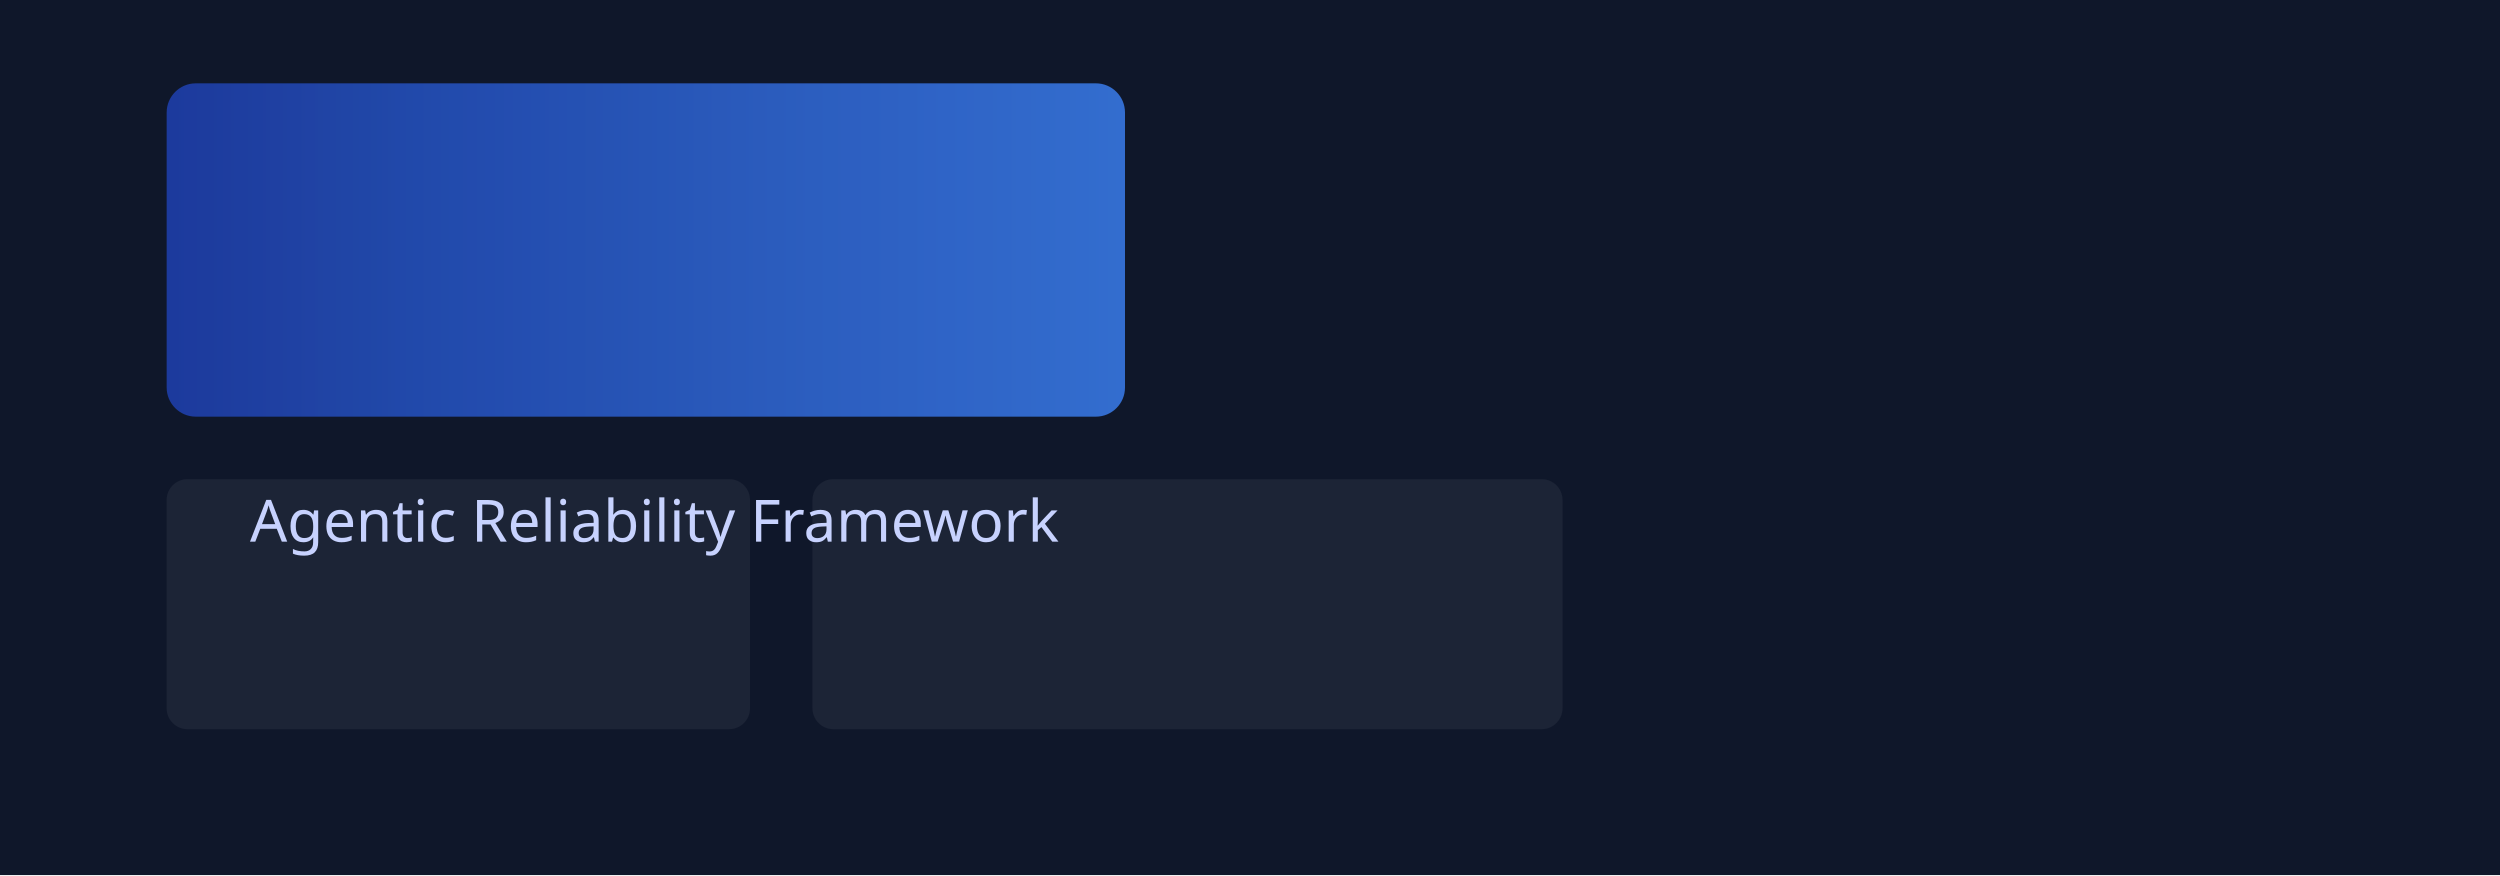
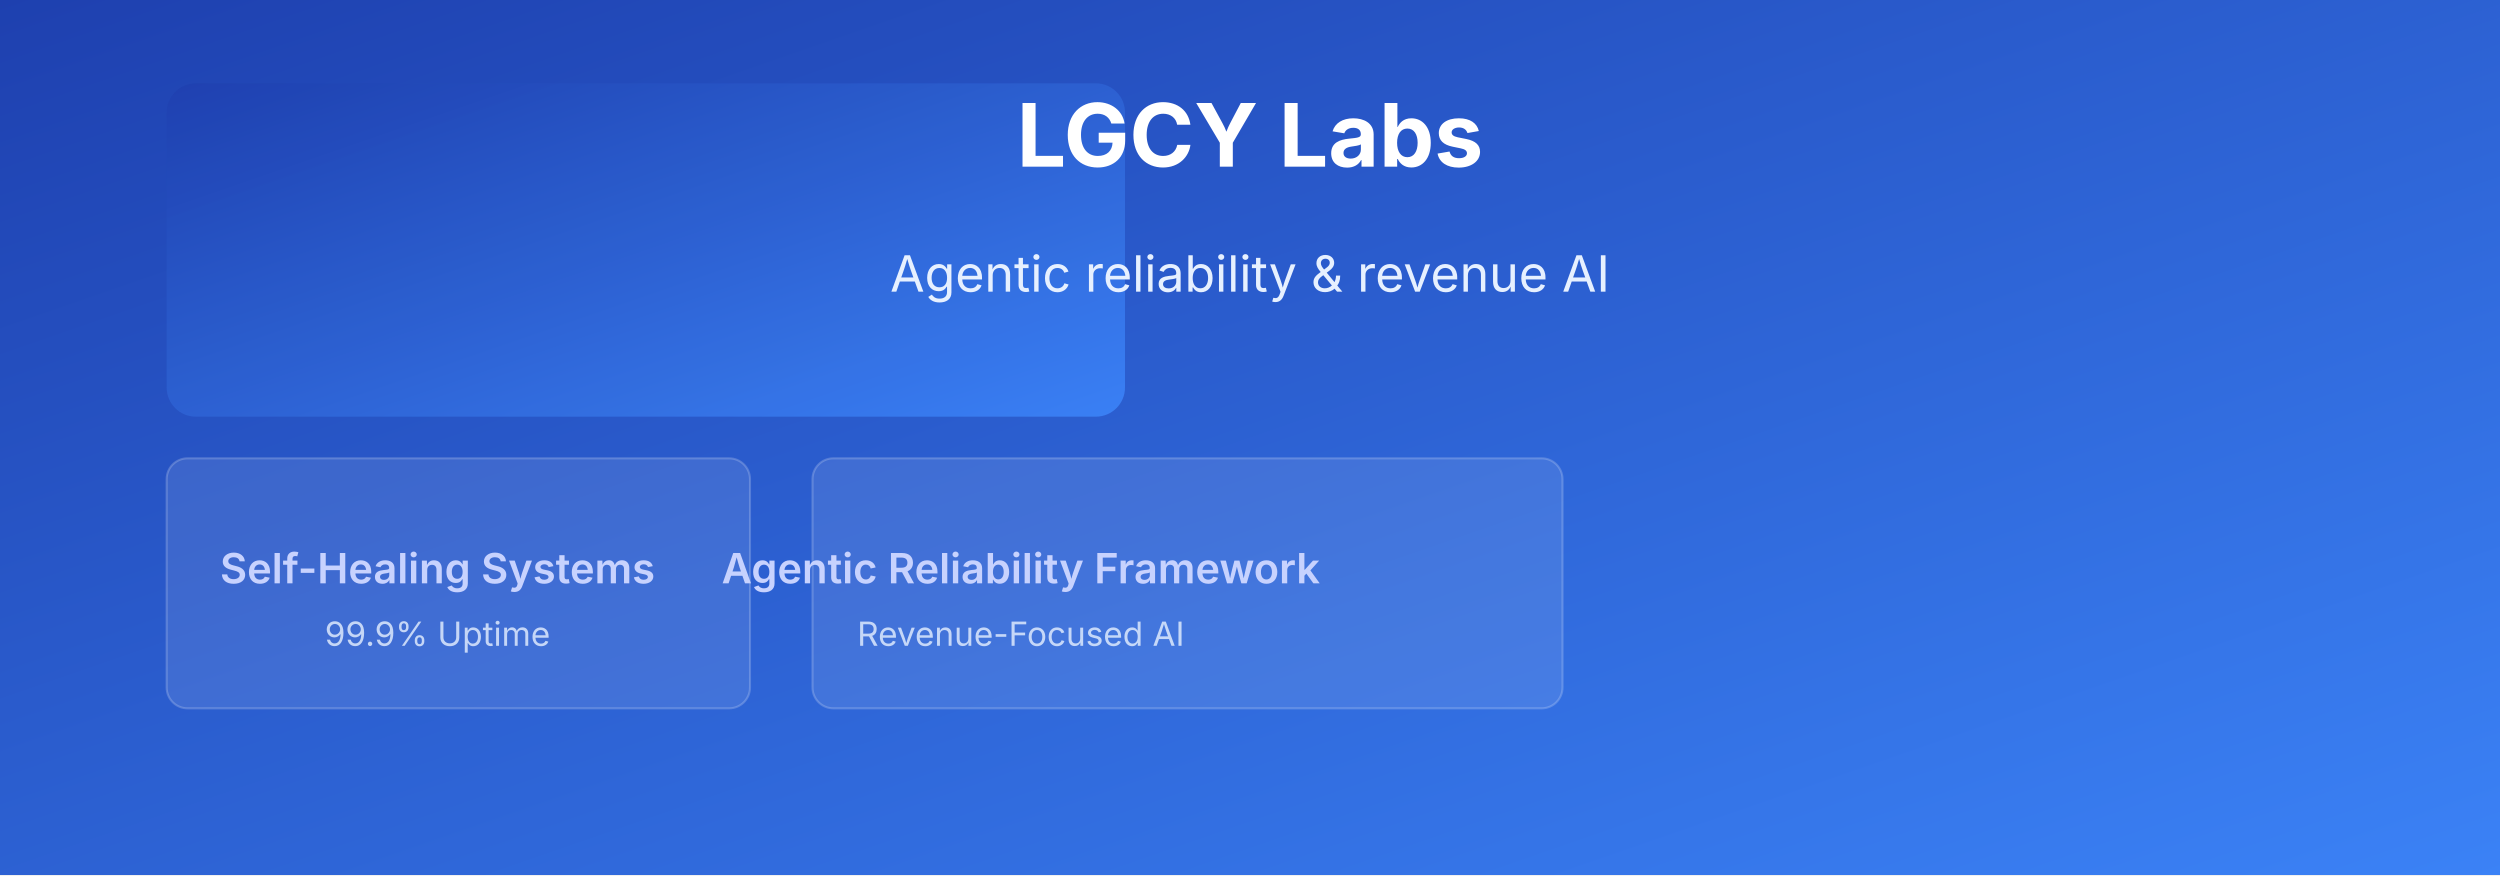
- <svg xmlns="http://www.w3.org/2000/svg" viewBox="0 0 1200 420">
+ <svg xmlns="http://www.w3.org/2000/svg" width="1200" height="420" viewBox="0 0 1200 420" fill="none">
  <defs>
-     <linearGradient id="g" x1="0" x2="1">
-       <stop offset="0" stop-color="#1e40af" stop-opacity="0.9" />
-       <stop offset="1" stop-color="#3b82f6" stop-opacity="0.85" />
+     <linearGradient id="g" x1="0%" y1="0%" x2="100%" y2="100%">
+       <stop offset="0%" stop-color="#1e40af" />
+       <stop offset="100%" stop-color="#3b82f6" />
    </linearGradient>
  </defs>
-   <rect width="1200" height="420" fill="#0f172a" />
+   <rect width="1200" height="420" fill="url(#g)" />
  <g transform="translate(80,40)" fill="#fff" opacity="0.95">
    <rect x="0" y="0" width="460" height="160" rx="14" fill="url(#g)" />
-     <rect x="0" y="190" width="280" height="120" rx="10" fill="#fff" opacity="0.06" />
-     <rect x="310" y="190" width="360" height="120" rx="10" fill="#fff" opacity="0.06" />
  </g>
-   <text x="120" y="260" fill="#c7d2fe" font-family="sans-serif" font-size="28">Agentic Reliability Framework</text>
+   <g transform="translate(80,220)">
+     <rect x="0" y="0" width="280" height="120" rx="10" fill="#fff" fill-opacity="0.1" stroke="#fff" stroke-opacity="0.2" stroke-width="1" />
+     <rect x="310" y="0" width="360" height="120" rx="10" fill="#fff" fill-opacity="0.1" stroke="#fff" stroke-opacity="0.2" stroke-width="1" />
+   </g>
+   <text x="600" y="80" text-anchor="middle" font-family="Inter, sans-serif" font-size="42" font-weight="bold" fill="#fff">LGCY Labs</text>
+   <text x="600" y="140" text-anchor="middle" font-family="Inter, sans-serif" font-size="24" fill="#e6f0ff">Agentic reliability &amp; revenue AI</text>
+   <text x="210" y="280" text-anchor="middle" font-family="Inter, sans-serif" font-size="20" fill="#c7d2fe" font-weight="600">Self-Healing Systems</text>
+   <text x="210" y="310" text-anchor="middle" font-family="Inter, sans-serif" font-size="16" fill="#e6f0ff" opacity="0.8">99.9% Uptime</text>
+   <text x="490" y="280" text-anchor="middle" font-family="Inter, sans-serif" font-size="20" fill="#c7d2fe" font-weight="600">Agentic Reliability Framework</text>
+   <text x="490" y="310" text-anchor="middle" font-family="Inter, sans-serif" font-size="16" fill="#e6f0ff" opacity="0.8">Revenue-Focused AI</text>
</svg>
